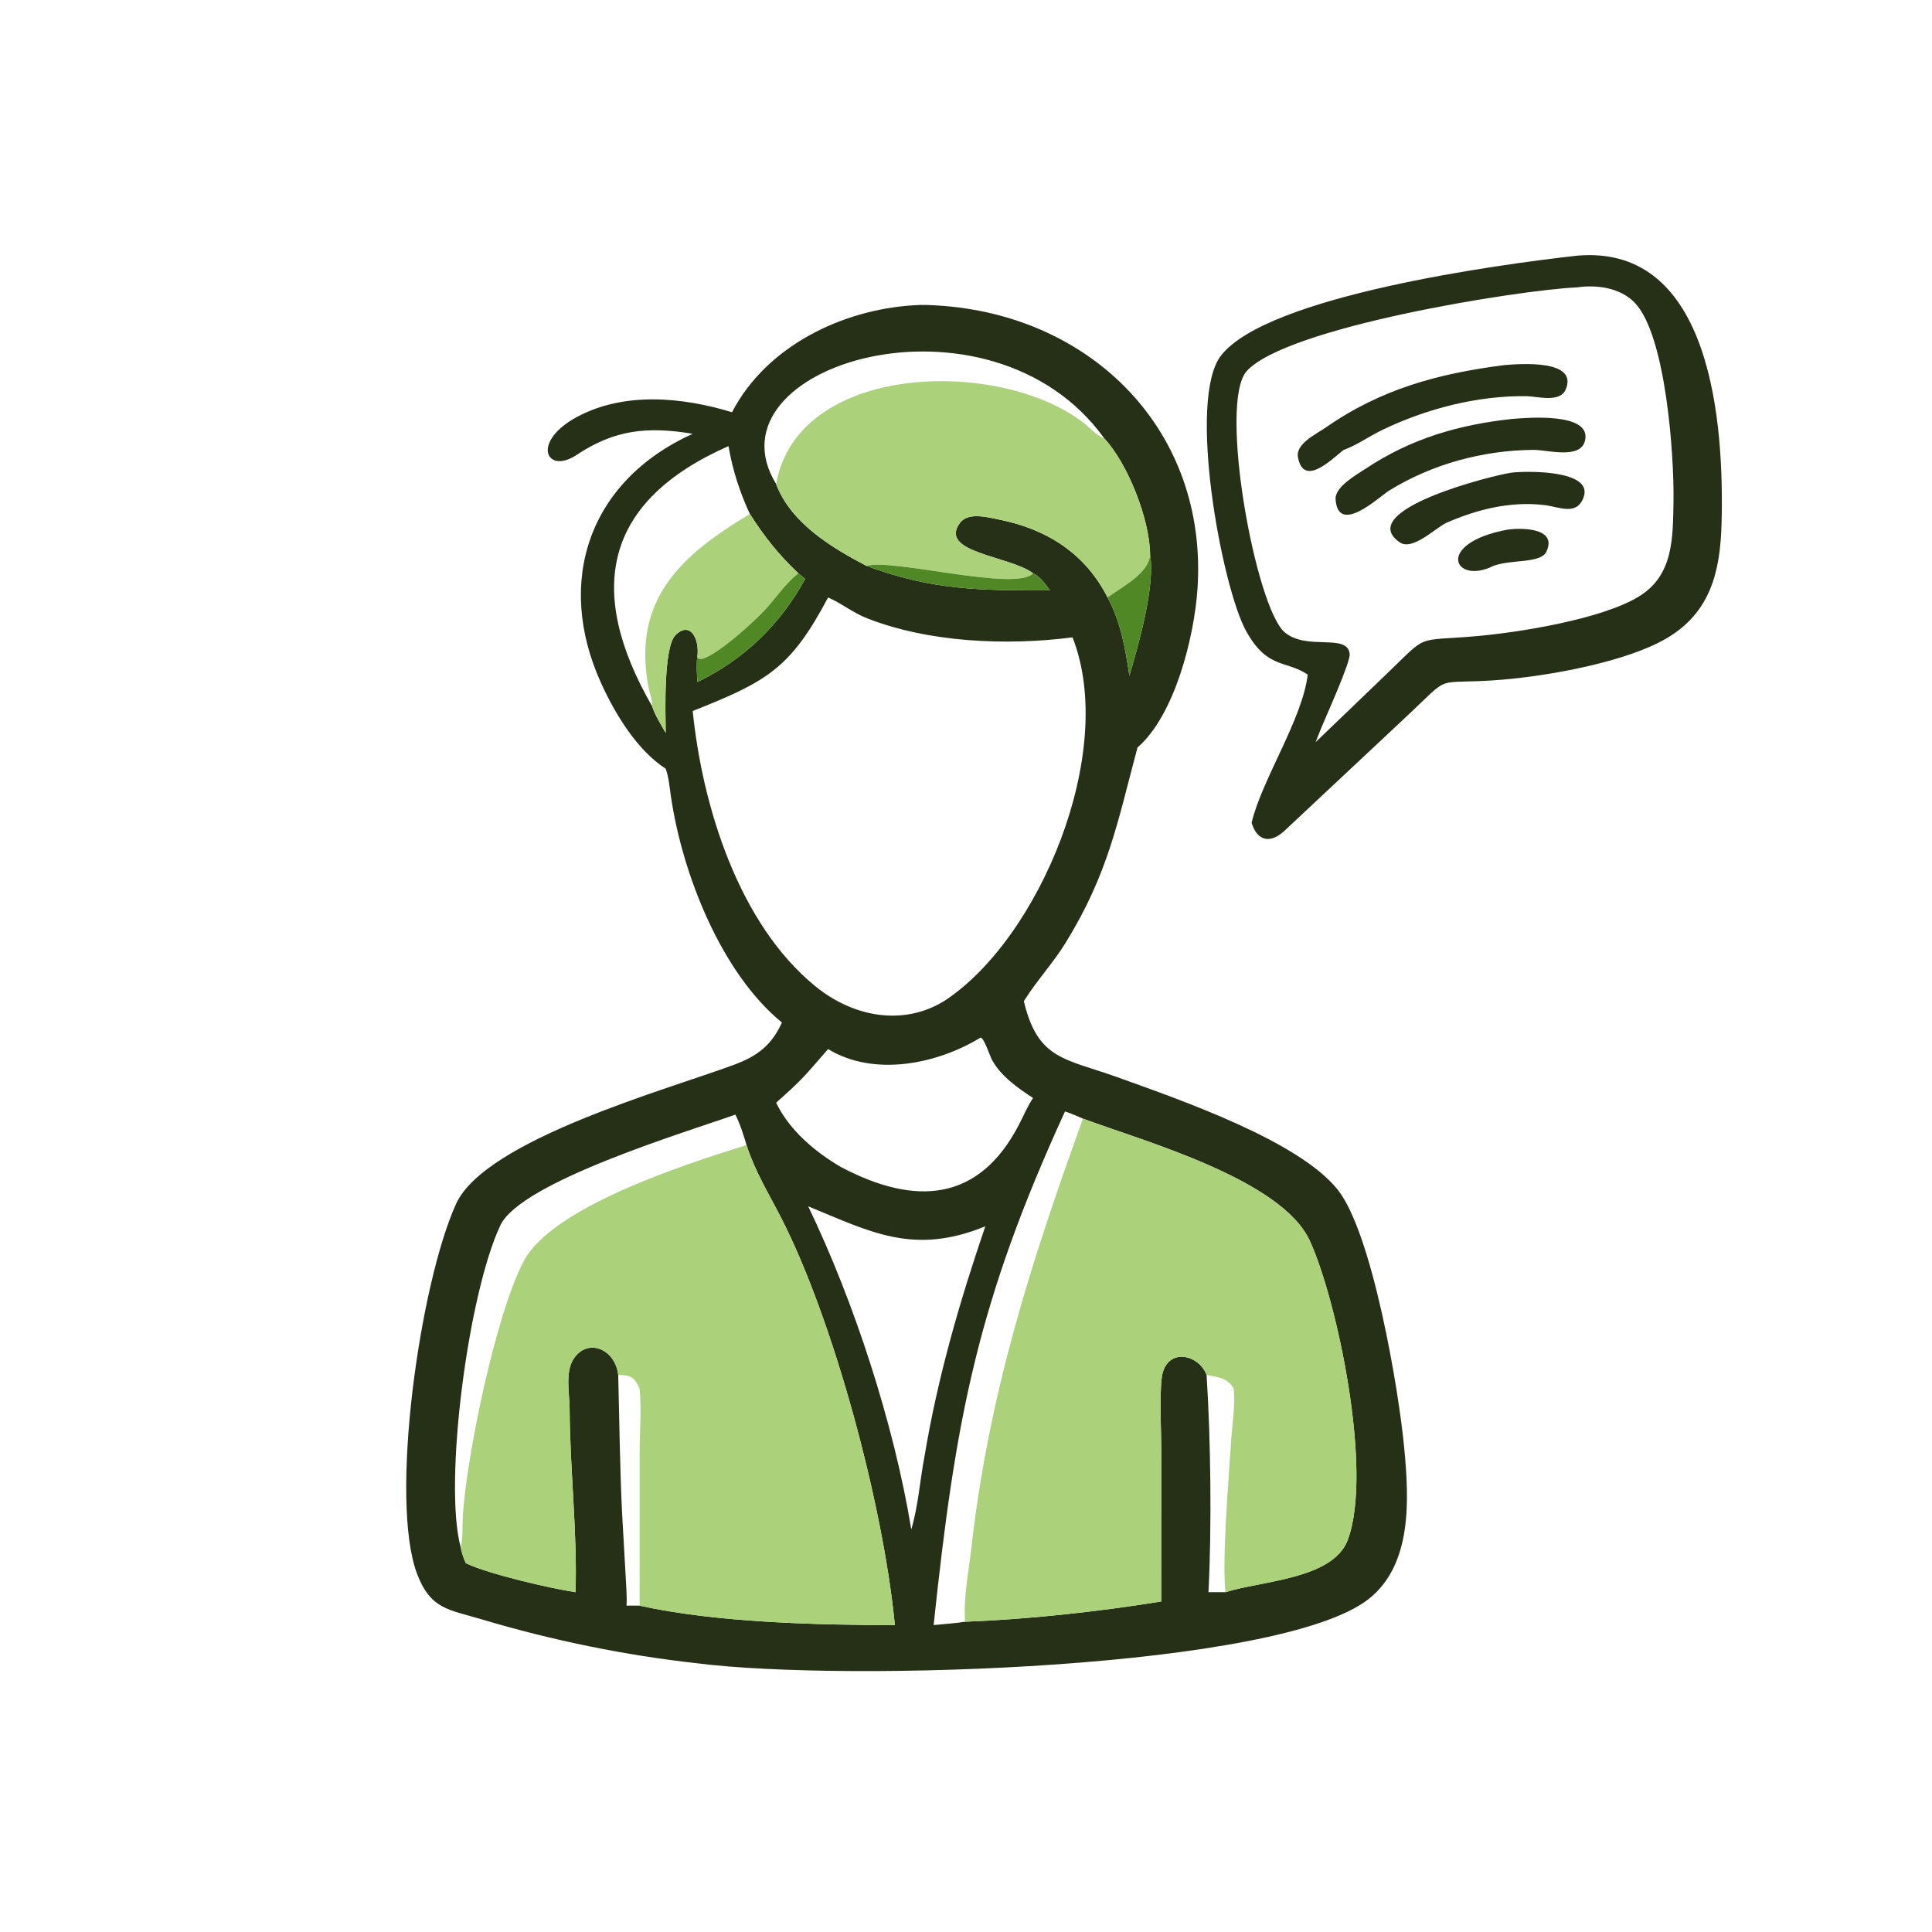
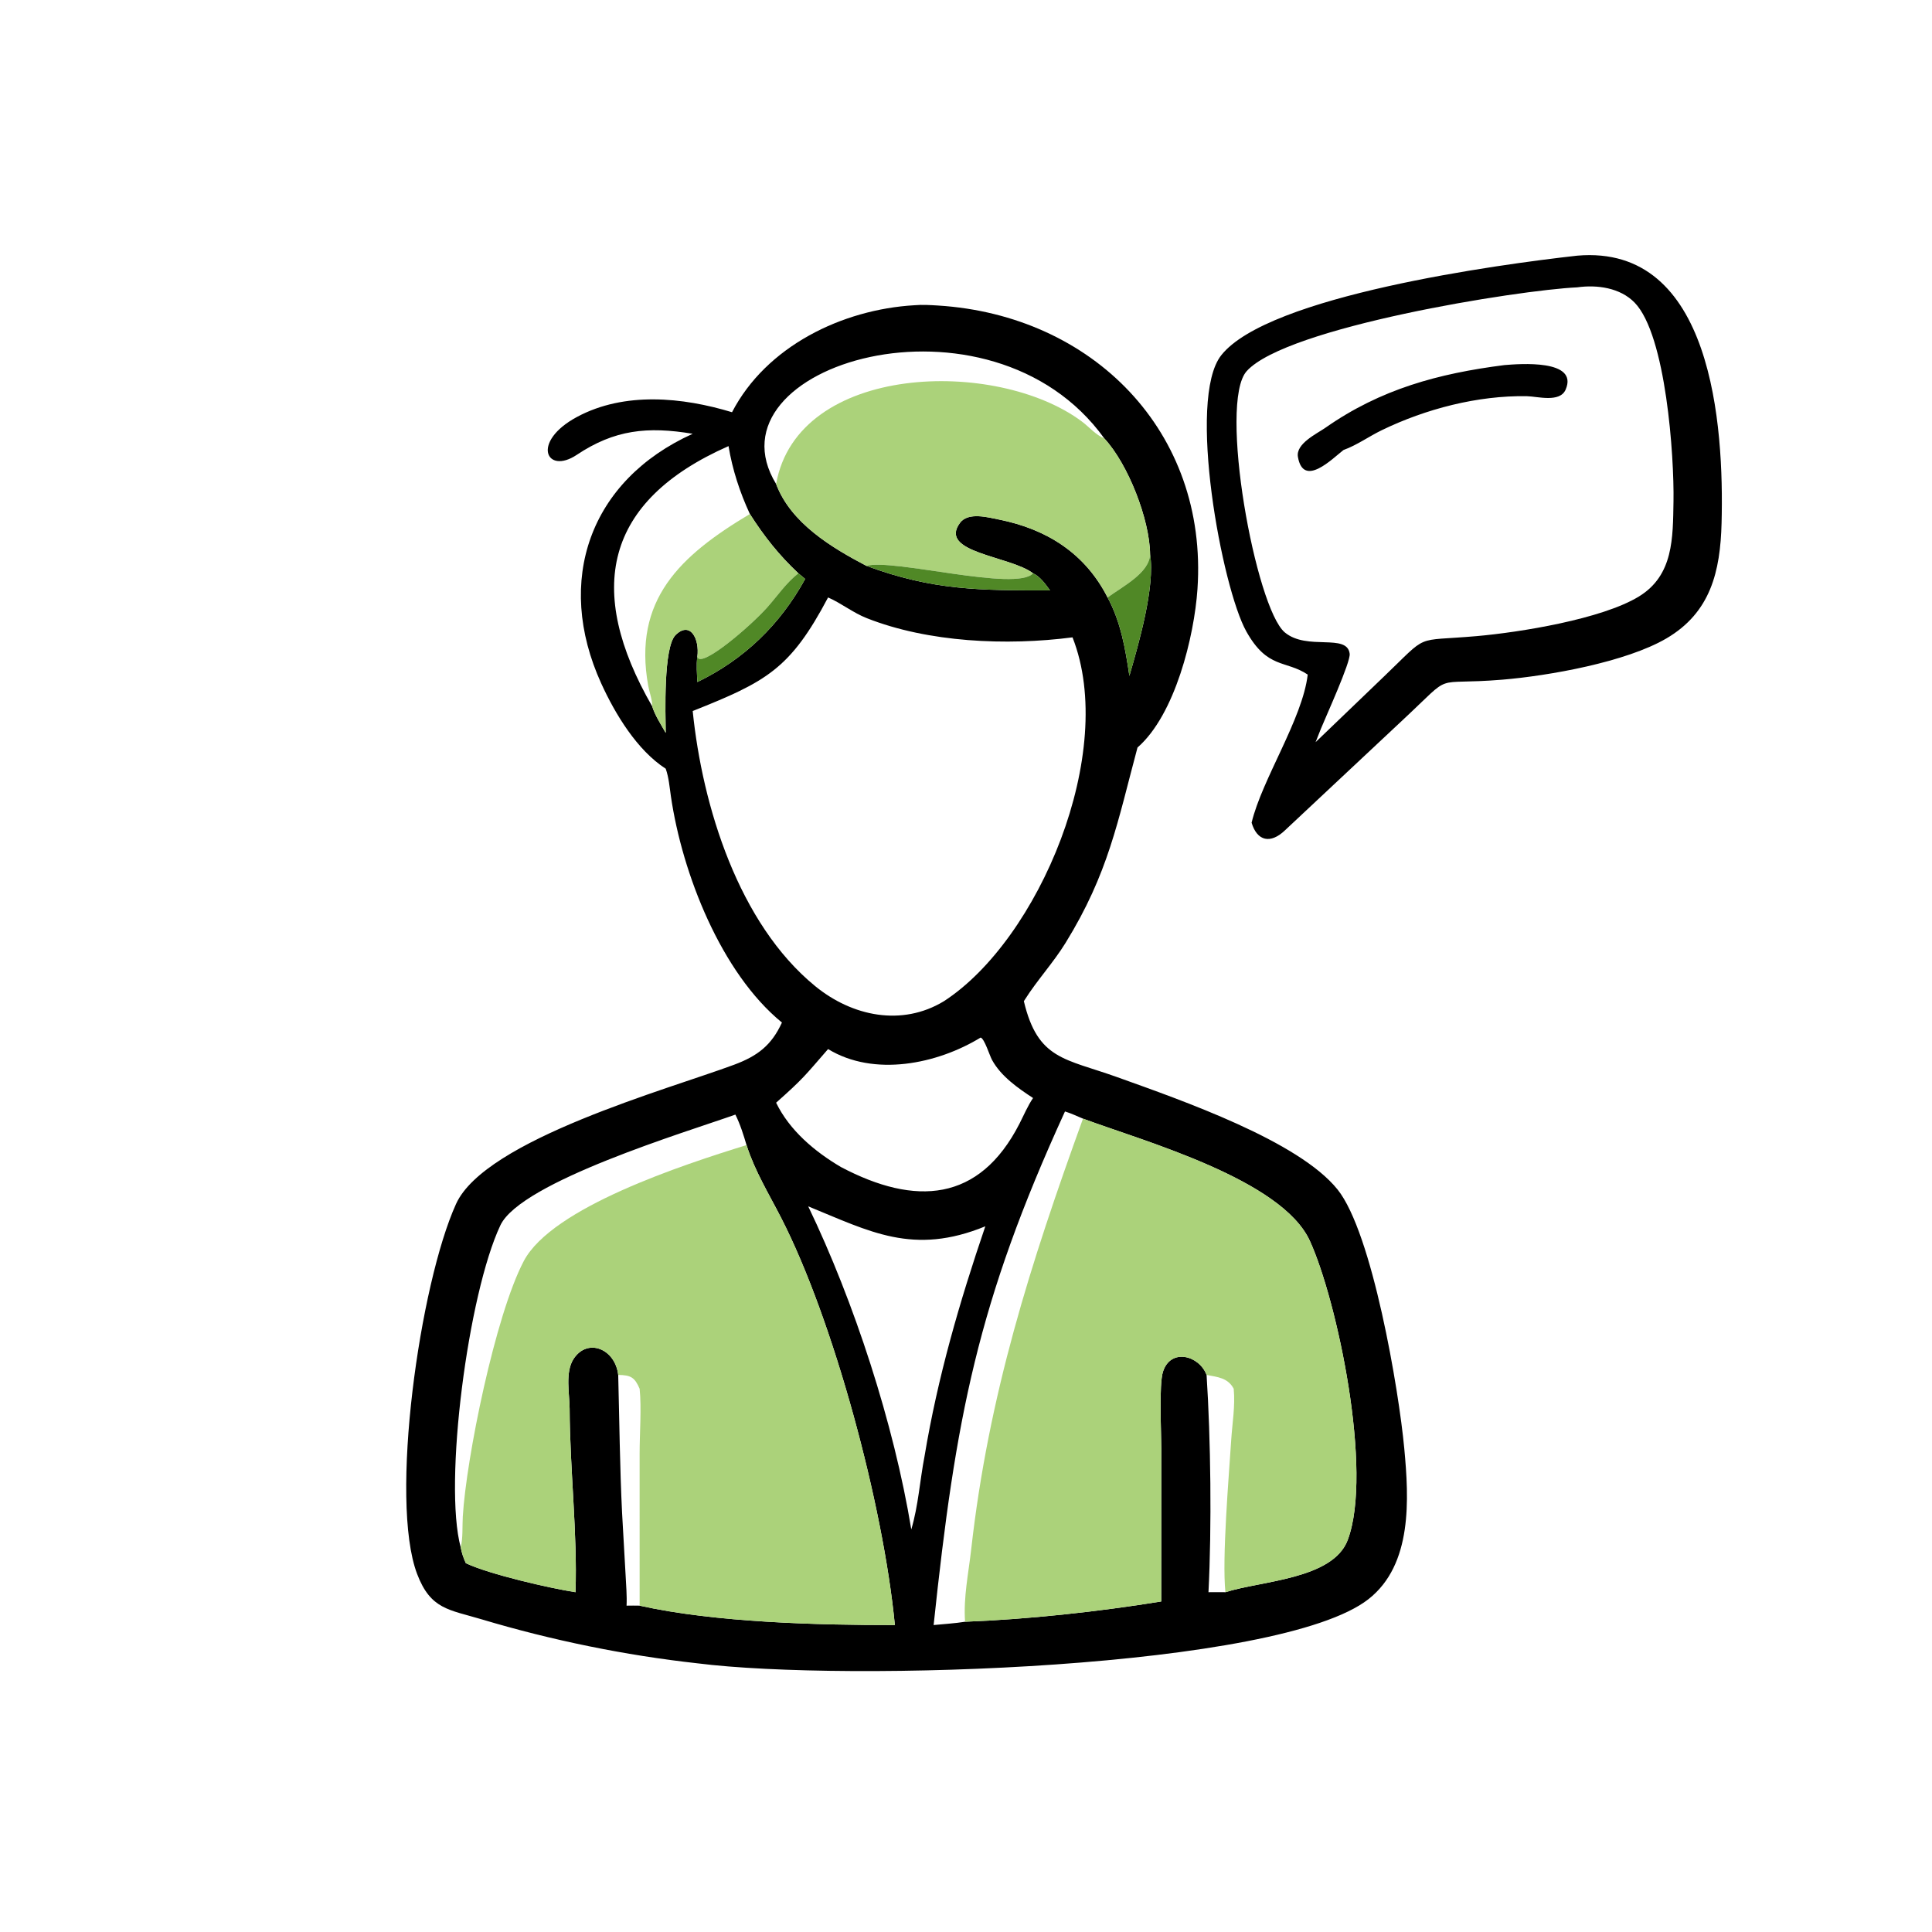
<svg xmlns="http://www.w3.org/2000/svg" width="300" height="300" fill="none" viewBox="0 0 300 300">
-   <path fill="#253017" d="M194.348 127.751c1.613-6.755 7.91-16.097 8.714-23.002-3.419-2.286-6.24-.807-9.538-6.708-3.771-6.746-9.261-36.069-3.893-42.873 7.283-9.233 43.014-14.104 55.29-15.47 20.998-1.81 22.796 26.43 22.405 41.515-.195 7.54-1.703 13.896-8.562 17.917-6.273 3.676-18.236 5.807-25.491 6.41-11.335.941-7.213-1.411-15.467 6.272l-18.3 17.143c-2.21 2.103-4.291 1.691-5.158-1.204m50.573-83.133c-9.285.432-45.132 6.171-51.325 12.998-4.459 4.916 1.392 36.832 5.913 40.589 3.472 2.883 9.671.077 10.069 3.31.16 1.298-3.691 9.73-4.468 11.644l-.826 2.083 10.505-10.086c7.264-6.942 4.534-5.507 14.495-6.379 6.711-.587 19.476-2.641 25.216-6.16 5.374-3.295 5.261-9.092 5.359-14.778.119-6.91-1.146-25.803-6.03-30.842-2.241-2.314-5.824-2.812-8.908-2.38" />
-   <path fill="#253017" d="M113.668 64.01c5.319-10.246 17.101-15.959 28.322-16.613 1.22-.108 2.459-.03 3.679.046 23.971 1.507 41.936 19.554 40.273 44.036-.498 7.317-3.465 19.513-9.312 24.596-3.077 11.467-4.502 19.533-11.175 30.343-1.912 3.097-4.395 5.764-6.324 8.817l-.146.233c2.165 9.122 6.377 8.874 14.55 11.81 10.063 3.614 28.107 9.884 34.16 17.428 5.399 6.729 9.52 31.148 10.361 40.224.724 7.81 1.306 18.004-5.563 23.388-13.813 10.827-81.048 12.892-104.206 9.96-11.246-1.244-22.638-3.58-33.472-6.822-5.118-1.532-7.948-1.533-10.043-7.047-4.349-11.445.4-45.04 6.044-57.467 4.536-9.99 32.976-17.81 43.176-21.611 3.622-1.349 5.804-2.999 7.427-6.551-9.436-7.711-15.485-23.1-17.245-35.151-.209-1.435-.316-2.887-.802-4.264-4.45-2.872-7.85-8.492-10.013-13.241-7.264-15.95-1.798-31.528 14.203-38.767-7.036-1.173-12.147-.634-18.015 3.279-4.713 3.142-7.17-2.028.078-5.91 7.354-3.936 16.354-3.051 24.043-.716m57.814 4.074c-17.755-24.69-62.267-11.405-50.967 7.07 2.276 6.067 8.592 9.866 14.029 12.714 10.325 3.829 17.692 3.818 28.509 3.804-.726-.976-1.504-2.115-2.64-2.65-3.596-2.73-14.823-3.184-11.333-7.85 1.267-1.694 4.35-.836 6.043-.498 7.45 1.488 13.395 5.277 16.859 12.098 2.056 3.809 2.763 7.957 3.388 12.181 1.432-4.93 4.025-13.872 3.215-18.883-.06-5.404-3.413-14.009-7.103-17.986m-55.041 11.728c-1.557-3.356-2.71-6.885-3.316-10.541-19.302 8.513-22.275 22.332-11.851 40.415.44 1.417 1.372 2.821 2.098 4.117-.032-2.922-.393-13.329 1.55-15.216 2.243-2.178 3.728.582 3.365 3.392-.186 1.257-.051 2.66 0 3.929 7.294-3.536 12.835-8.9 16.742-16.01l-1.059-.876c-3.024-2.84-5.304-5.726-7.529-9.21m51.726 93.892c-.914-.378-1.853-.836-2.798-1.117-13.599 29.714-16.979 47.514-20.396 79.75 1.615-.163 3.283-.253 4.882-.513 9.839-.379 20.679-1.562 30.46-3.146l.009-23.703c.001-2.613-.377-9.975.263-11.975 1.188-3.713 5.627-2.545 6.77.499.648 9.991.813 23.554.294 33.738.877-.004 1.755-.018 2.631 0 5.554-1.779 16.716-1.995 19-8.127 3.951-10.606-1.633-37.123-5.888-46.429-4.379-9.578-25.84-15.491-35.227-18.977m-52.244 4.104c-.483-1.613-.978-3.222-1.732-4.734-7.495 2.666-33.292 10.422-36.49 17.187-5.031 10.648-8.854 40.102-6.163 50.01.157.866.432 1.664.798 2.462 3.675 1.745 13.145 3.902 17.027 4.504.32-8.98-.879-19.227-.912-28.484-.008-2.315-.735-5.687.621-7.752 2.173-3.31 6.465-1.557 6.924 2.498.183 7.136.25 14.287.6 21.417l.55 9.721c.075 1.549.221 3.141.147 4.689.674-.001 1.356-.025 2.03 0 11.733 2.617 27.743 3.025 39.632 3.011-1.795-18.66-9.527-47.392-17.686-63.288-1.868-3.64-4.022-7.158-5.293-11.073zm12.661-85.036c-5.87 11.118-9.567 13.074-21.022 17.635 1.5 14.782 7.13 33.007 19.028 42.726 5.749 4.696 13.461 6.289 19.979 2.335 14.775-9.588 26.992-38.665 19.971-56.5-10.241 1.329-22.402.793-31.956-2.984-2.147-.848-3.933-2.31-6-3.212m23.692 68.337c-6.753 4.128-16.558 6.142-23.692 1.79-3.69 4.246-3.866 4.59-8.069 8.328 2.088 4.309 6.002 7.599 10.064 9.989 11.548 6.094 21.487 5.472 27.726-6.734.673-1.315 1.278-2.764 2.108-3.981-2.353-1.542-4.971-3.368-6.363-5.899-.4-.726-1.168-3.296-1.774-3.493m-26.778 26.211c7.119 14.774 13.315 33.77 16.007 50.171 1.098-3.702 1.324-7.577 2.053-11.35 2.049-12.307 5.431-23.954 9.442-35.72-11.201 4.592-17.964.789-27.502-3.101M208.618 69.876c-1.743 1.358-6.232 5.929-7.077 1.076-.359-2.064 2.927-3.593 4.282-4.54 8.573-5.995 17.531-8.413 27.777-9.722 2.311-.187 11.559-.947 9.514 3.802-.898 2.087-4.38 1.056-6.041 1.028-7.629-.128-15.693 1.977-22.499 5.273-1.988.962-3.892 2.343-5.956 3.083" />
+   <path fill="currentColor" d="M194.348 127.751c1.613-6.755 7.91-16.097 8.714-23.002-3.419-2.286-6.24-.807-9.538-6.708-3.771-6.746-9.261-36.069-3.893-42.873 7.283-9.233 43.014-14.104 55.29-15.47 20.998-1.81 22.796 26.43 22.405 41.515-.195 7.54-1.703 13.896-8.562 17.917-6.273 3.676-18.236 5.807-25.491 6.41-11.335.941-7.213-1.411-15.467 6.272l-18.3 17.143c-2.21 2.103-4.291 1.691-5.158-1.204m50.573-83.133c-9.285.432-45.132 6.171-51.325 12.998-4.459 4.916 1.392 36.832 5.913 40.589 3.472 2.883 9.671.077 10.069 3.31.16 1.298-3.691 9.73-4.468 11.644l-.826 2.083 10.505-10.086c7.264-6.942 4.534-5.507 14.495-6.379 6.711-.587 19.476-2.641 25.216-6.16 5.374-3.295 5.261-9.092 5.359-14.778.119-6.91-1.146-25.803-6.03-30.842-2.241-2.314-5.824-2.812-8.908-2.38" />
+   <path fill="currentColor" d="M113.668 64.01c5.319-10.246 17.101-15.959 28.322-16.613 1.22-.108 2.459-.03 3.679.046 23.971 1.507 41.936 19.554 40.273 44.036-.498 7.317-3.465 19.513-9.312 24.596-3.077 11.467-4.502 19.533-11.175 30.343-1.912 3.097-4.395 5.764-6.324 8.817l-.146.233c2.165 9.122 6.377 8.874 14.55 11.81 10.063 3.614 28.107 9.884 34.16 17.428 5.399 6.729 9.52 31.148 10.361 40.224.724 7.81 1.306 18.004-5.563 23.388-13.813 10.827-81.048 12.892-104.206 9.96-11.246-1.244-22.638-3.58-33.472-6.822-5.118-1.532-7.948-1.533-10.043-7.047-4.349-11.445.4-45.04 6.044-57.467 4.536-9.99 32.976-17.81 43.176-21.611 3.622-1.349 5.804-2.999 7.427-6.551-9.436-7.711-15.485-23.1-17.245-35.151-.209-1.435-.316-2.887-.802-4.264-4.45-2.872-7.85-8.492-10.013-13.241-7.264-15.95-1.798-31.528 14.203-38.767-7.036-1.173-12.147-.634-18.015 3.279-4.713 3.142-7.17-2.028.078-5.91 7.354-3.936 16.354-3.051 24.043-.716m57.814 4.074c-17.755-24.69-62.267-11.405-50.967 7.07 2.276 6.067 8.592 9.866 14.029 12.714 10.325 3.829 17.692 3.818 28.509 3.804-.726-.976-1.504-2.115-2.64-2.65-3.596-2.73-14.823-3.184-11.333-7.85 1.267-1.694 4.35-.836 6.043-.498 7.45 1.488 13.395 5.277 16.859 12.098 2.056 3.809 2.763 7.957 3.388 12.181 1.432-4.93 4.025-13.872 3.215-18.883-.06-5.404-3.413-14.009-7.103-17.986m-55.041 11.728c-1.557-3.356-2.71-6.885-3.316-10.541-19.302 8.513-22.275 22.332-11.851 40.415.44 1.417 1.372 2.821 2.098 4.117-.032-2.922-.393-13.329 1.55-15.216 2.243-2.178 3.728.582 3.365 3.392-.186 1.257-.051 2.66 0 3.929 7.294-3.536 12.835-8.9 16.742-16.01l-1.059-.876c-3.024-2.84-5.304-5.726-7.529-9.21m51.726 93.892c-.914-.378-1.853-.836-2.798-1.117-13.599 29.714-16.979 47.514-20.396 79.75 1.615-.163 3.283-.253 4.882-.513 9.839-.379 20.679-1.562 30.46-3.146l.009-23.703c.001-2.613-.377-9.975.263-11.975 1.188-3.713 5.627-2.545 6.77.499.648 9.991.813 23.554.294 33.738.877-.004 1.755-.018 2.631 0 5.554-1.779 16.716-1.995 19-8.127 3.951-10.606-1.633-37.123-5.888-46.429-4.379-9.578-25.84-15.491-35.227-18.977m-52.244 4.104c-.483-1.613-.978-3.222-1.732-4.734-7.495 2.666-33.292 10.422-36.49 17.187-5.031 10.648-8.854 40.102-6.163 50.01.157.866.432 1.664.798 2.462 3.675 1.745 13.145 3.902 17.027 4.504.32-8.98-.879-19.227-.912-28.484-.008-2.315-.735-5.687.621-7.752 2.173-3.31 6.465-1.557 6.924 2.498.183 7.136.25 14.287.6 21.417l.55 9.721c.075 1.549.221 3.141.147 4.689.674-.001 1.356-.025 2.03 0 11.733 2.617 27.743 3.025 39.632 3.011-1.795-18.66-9.527-47.392-17.686-63.288-1.868-3.64-4.022-7.158-5.293-11.073zm12.661-85.036c-5.87 11.118-9.567 13.074-21.022 17.635 1.5 14.782 7.13 33.007 19.028 42.726 5.749 4.696 13.461 6.289 19.979 2.335 14.775-9.588 26.992-38.665 19.971-56.5-10.241 1.329-22.402.793-31.956-2.984-2.147-.848-3.933-2.31-6-3.212m23.692 68.337c-6.753 4.128-16.558 6.142-23.692 1.79-3.69 4.246-3.866 4.59-8.069 8.328 2.088 4.309 6.002 7.599 10.064 9.989 11.548 6.094 21.487 5.472 27.726-6.734.673-1.315 1.278-2.764 2.108-3.981-2.353-1.542-4.971-3.368-6.363-5.899-.4-.726-1.168-3.296-1.774-3.493m-26.778 26.211c7.119 14.774 13.315 33.77 16.007 50.171 1.098-3.702 1.324-7.577 2.053-11.35 2.049-12.307 5.431-23.954 9.442-35.72-11.201 4.592-17.964.789-27.502-3.101M208.618 69.876c-1.743 1.358-6.232 5.929-7.077 1.076-.359-2.064 2.927-3.593 4.282-4.54 8.573-5.995 17.531-8.413 27.777-9.722 2.311-.187 11.559-.947 9.514 3.802-.898 2.087-4.38 1.056-6.041 1.028-7.629-.128-15.693 1.977-22.499 5.273-1.988.962-3.892 2.343-5.956 3.083" />
  <path fill="#abd27a" d="M120.515 75.153c3.324-18.76 34.253-19.61 47.499-9.684 1.171.878 2.089 2.036 3.468 2.615 3.69 3.977 7.043 12.582 7.103 17.986-.084 2.876-4.225 4.98-6.603 6.702-3.464-6.821-9.409-10.61-16.859-12.098-1.693-.338-4.776-1.197-6.043.497-3.49 4.667 7.737 5.121 11.333 7.85-2.598 2.906-21.826-2.335-25.869-1.153-5.437-2.848-11.753-6.647-14.029-12.715" />
-   <path fill="#253017" d="M215.691 76.185c-1.483.923-7.922 7.056-8.303 1.34-.131-1.954 3.374-3.884 4.708-4.77 7.008-4.655 14.37-6.795 22.659-7.699 2.278-.192 12.461-1.09 11.362 3.38-.726 2.951-5.873 1.403-8.01 1.421-7.864.066-15.72 2.194-22.416 6.328" />
-   <path fill="#253017" d="M224.65 81.157c-1.789.823-5.32 4.452-7.327 3.042-7.135-5.014 14.739-10.474 17.432-10.81 2.061-.258 12.781-.5 11.13 3.874-1.085 2.87-3.746 1.442-6.048 1.166-5.252-.63-10.404.645-15.187 2.728" />
+   <path fill="#currentColor" d="M215.691 76.185c-1.483.923-7.922 7.056-8.303 1.34-.131-1.954 3.374-3.884 4.708-4.77 7.008-4.655 14.37-6.795 22.659-7.699 2.278-.192 12.461-1.09 11.362 3.38-.726 2.951-5.873 1.403-8.01 1.421-7.864.066-15.72 2.194-22.416 6.328" />
+   <path fill="#currentColor" d="M224.65 81.157c-1.789.823-5.32 4.452-7.327 3.042-7.135-5.014 14.739-10.474 17.432-10.81 2.061-.258 12.781-.5 11.13 3.874-1.085 2.87-3.746 1.442-6.048 1.166-5.252-.63-10.404.645-15.187 2.728" />
  <path fill="#abd27a" d="M116.44 79.813c2.226 3.484 4.506 6.37 7.53 9.21-1.931 1.525-3.208 3.46-4.823 5.28-2.591 2.922-10.413 9.63-10.86 7.677.363-2.81-1.122-5.57-3.365-3.392-1.943 1.886-1.582 12.293-1.55 15.215-.726-1.295-1.659-2.699-2.098-4.116.038-.946-.447-2.241-.619-3.197-2.402-13.34 4.917-20.191 15.785-26.677" />
-   <path fill="#253017" d="M231.9 87.868c-6.09 3.064-9.286-3.539 2.302-5.646 2.042-.256 7.653-.301 5.932 3.416-.88 1.903-5.388 1.177-8.234 2.23" />
+   <path fill="#currentColor" d="M231.9 87.868c-6.09 3.064-9.286-3.539 2.302-5.646 2.042-.256 7.653-.301 5.932 3.416-.88 1.903-5.388 1.177-8.234 2.23" />
  <path fill="#508826" d="M178.585 86.07c.81 5.011-1.783 13.952-3.215 18.883-.625-4.224-1.333-8.372-3.388-12.181 2.378-1.723 6.519-3.826 6.603-6.702M134.544 87.868c4.043-1.181 23.271 4.06 25.869 1.154 1.136.534 1.914 1.673 2.64 2.65-10.817.014-18.184.025-28.509-3.804M123.97 89.022l1.059.875c-3.907 7.11-9.448 12.474-16.742 16.011-.051-1.27-.186-2.673 0-3.93.447 1.954 8.269-4.755 10.86-7.676 1.615-1.821 2.892-3.755 4.823-5.28" />
  <path fill="#abd27a" d="M168.167 173.703c9.387 3.487 30.848 9.399 35.227 18.978 4.255 9.306 9.839 35.823 5.888 46.429-2.284 6.131-13.446 6.348-19.001 8.127-.543-5.304.534-17.928.9-23.629.172-2.666.642-5.287.388-7.961-.896-1.702-2.481-1.814-4.213-2.149-1.142-3.043-5.581-4.211-6.77-.498-.639 1.999-.261 9.361-.263 11.974l-.008 23.703c-9.781 1.585-20.621 2.767-30.46 3.146-.267-3.826.531-7.493.956-11.273 2.688-23.918 9.16-44.194 17.356-66.847M71.538 240.271c.366-1.432.235-3.26.323-4.759.53-9.003 5.026-31.258 9.475-39.704 4.384-8.322 24.723-14.948 34.586-17.999l.054.168c1.271 3.914 3.424 7.433 5.293 11.072 8.159 15.896 15.891 44.629 17.685 63.288-11.888.015-27.898-.394-39.632-3.01l-.002-23.579c-.004-3.101.312-7.146.002-10.1-.76-1.773-1.362-2.125-3.326-2.149-.46-4.054-4.751-5.808-6.924-2.498-1.356 2.066-.63 5.438-.62 7.753.032 9.257 1.23 19.504.91 28.483-3.88-.601-13.35-2.759-17.026-4.504a10.2 10.2 0 0 1-.798-2.462" />
</svg>
